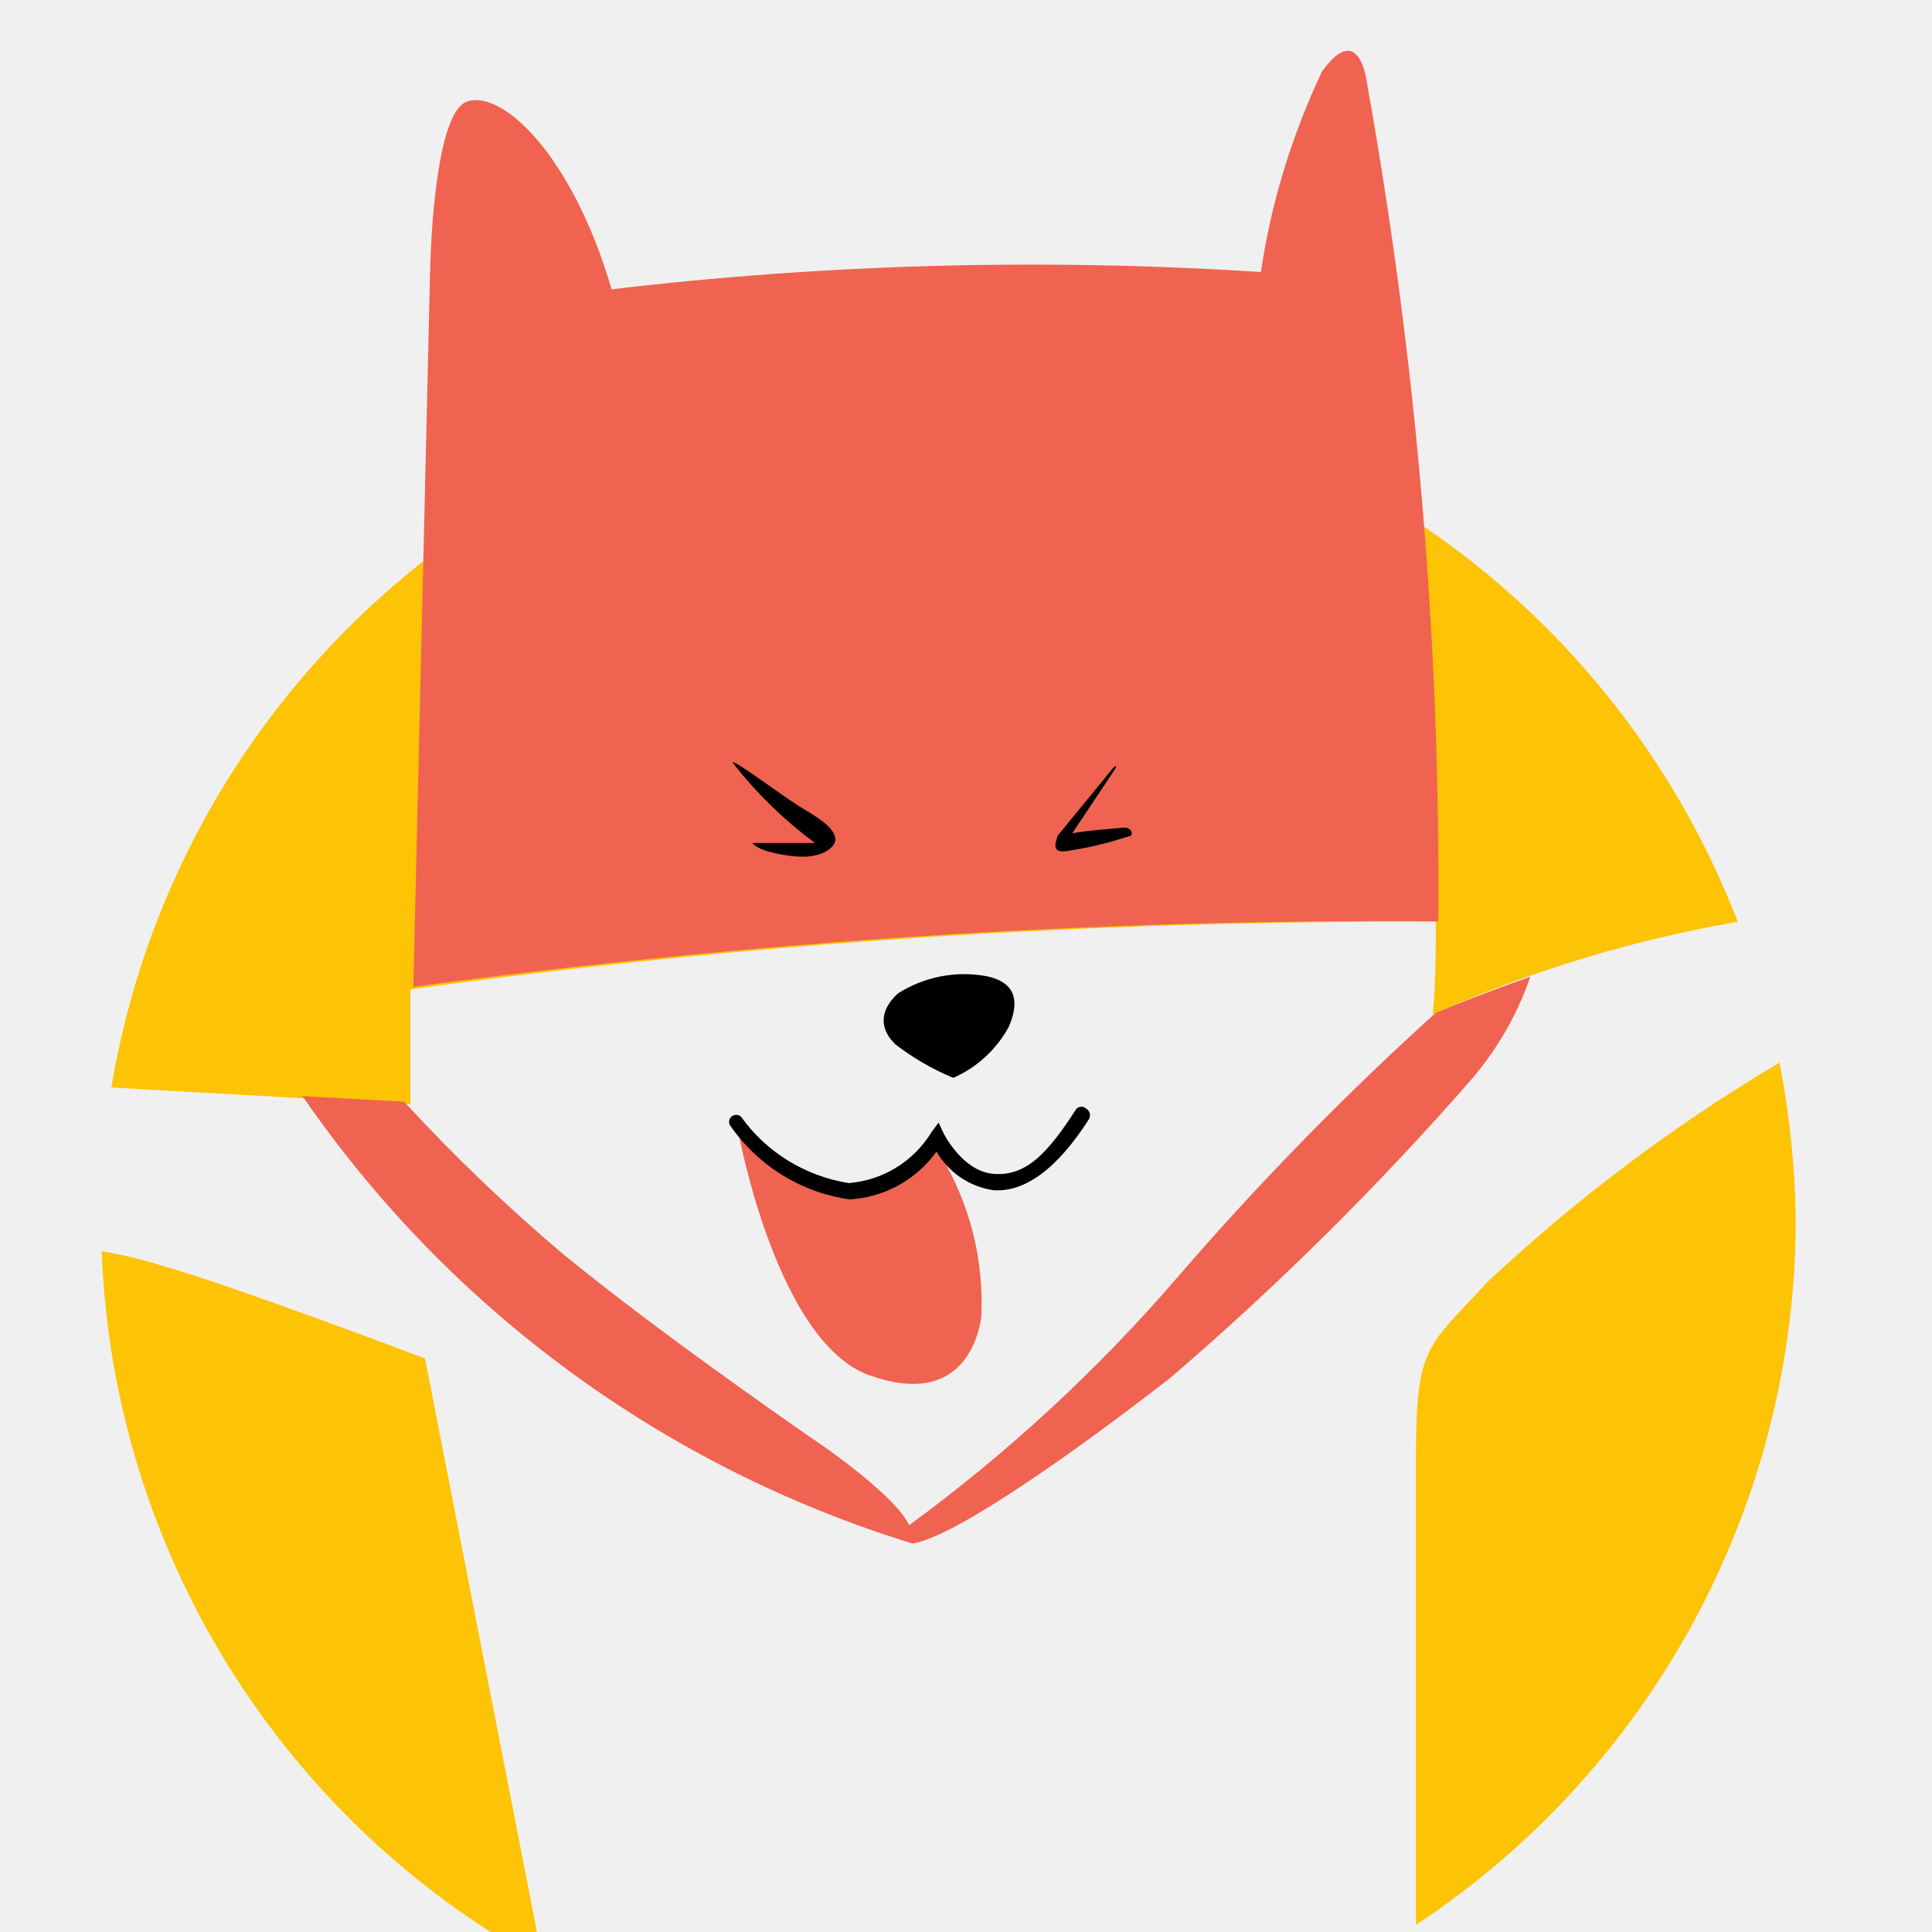
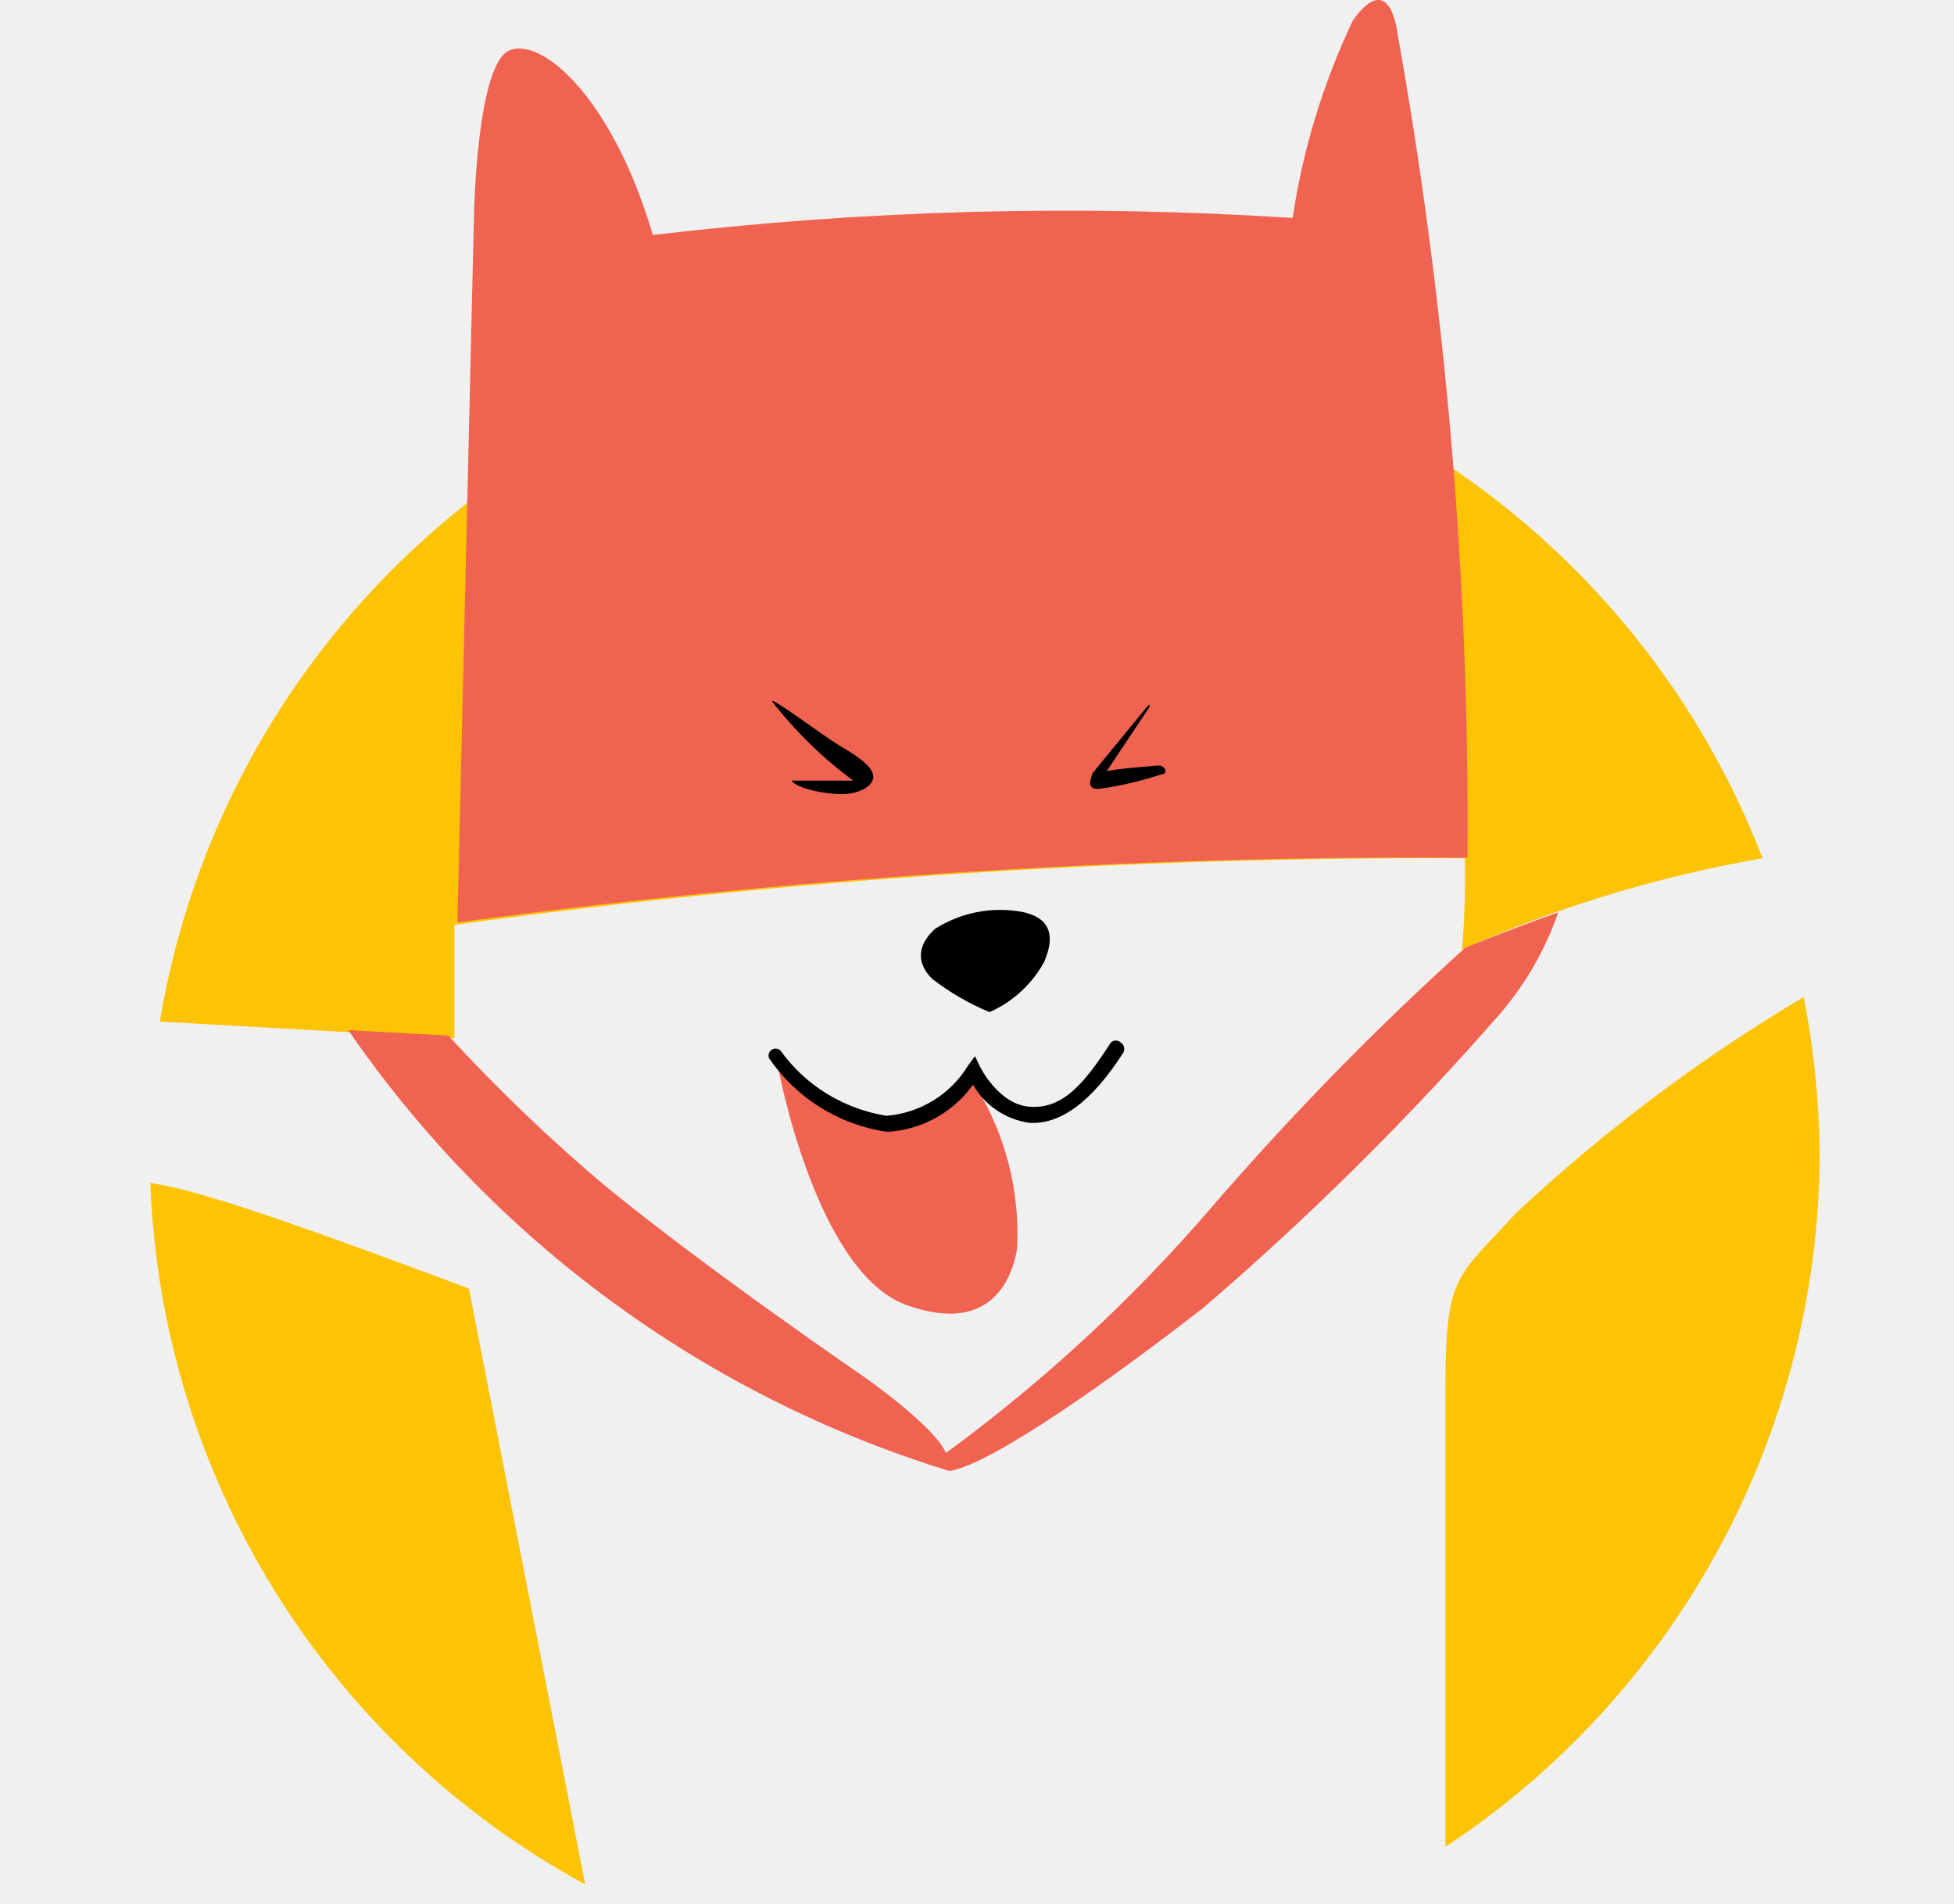
- <svg xmlns="http://www.w3.org/2000/svg" fill="none" viewBox="0 0 38 38">
-   <path fill="#FDC305" d="M8.07 21.72v-2.26c6.68-.92 13.42-1.36 20.17-1.33 0 .6 0 1.21-.06 1.82a25.52 25.52 0 0 1 6-1.82 16.67 16.67 0 0 0-31.99 3.26l5.88.33ZM29.24 25.23c-1.16 1.28-1.39 1.2-1.39 3.45v9.18A16.64 16.64 0 0 0 35.32 24a17.3 17.3 0 0 0-.32-3.1 33.1 33.1 0 0 0-5.76 4.33ZM8.36 26.72s-3.79-1.44-5.19-1.83A8.54 8.54 0 0 0 2 24.61a16.65 16.65 0 0 0 8.68 14L8.36 26.72Z" />
-   <path fill="#F06351" d="M28.29 18.12a89.8 89.8 0 0 0-1.4-16.47S26.75.36 26 1.41c-.59 1.25-1 2.58-1.2 3.94a70.34 70.34 0 0 0-12.77.34C11.24 3 9.85 1.75 9.18 2c-.67.25-.72 3.31-.72 3.31l-.33 14.1c6.68-.9 13.42-1.34 20.16-1.29Z" />
-   <path fill="#000" d="M14.41 15c0-.09 1 .68 1.41.92.41.24.61.42.61.59 0 .17-.27.34-.63.34s-.91-.12-1-.27h1.23A8.34 8.34 0 0 1 14.41 15ZM21.89 15.11l-1.09 1.33c0 .06-.17.35.18.3.41-.06.82-.16 1.22-.29.11 0 .07-.19-.11-.17-.18.02-.69.05-1 .11l.84-1.26s.07-.13-.04-.02ZM18.75 21.2c.46-.2.85-.56 1.09-1 .28-.65 0-.91-.44-1-.6-.11-1.22.01-1.74.34-.39.36-.34.72-.05 1 .35.27.73.49 1.14.66Z" />
-   <path fill="#F06351" d="M18.35 22.45c-.11.23-.27.43-.46.6-.28.23-.63.36-1 .38a2.15 2.15 0 0 1-1.47-.43 2.3 2.3 0 0 1-.53-.44c-.1-.11-.22-.2-.36-.26 0 0 .75 4.1 2.57 4.75 1.82.65 2.14-.75 2.2-1.13a5.61 5.61 0 0 0-.82-3.23c-.02-.31-.03-.11-.13-.24Z" />
-   <path fill="#000" d="M16.71 23.59a3.44 3.44 0 0 1-2.36-1.47.14.14 0 0 1 .03-.15.14.14 0 0 1 .2 0c.5.7 1.26 1.16 2.11 1.3a2.1 2.1 0 0 0 1.63-1l.14-.19.1.21s.37.76 1 .8c.63.04 1.05-.41 1.61-1.28a.14.14 0 0 1 .2 0 .15.15 0 0 1 .05.2c-.64 1-1.27 1.44-1.88 1.4a1.55 1.55 0 0 1-1.12-.76 2.26 2.26 0 0 1-1.71.94Z" />
-   <path fill="#F06351" d="M28.24 19.92a58.63 58.63 0 0 0-5.07 5.19A31.63 31.63 0 0 1 17.88 30c-.22-.53-1.62-1.51-1.62-1.51s-3.13-2.14-5.18-3.82a34.14 34.14 0 0 1-3.13-3l-2-.11c2.89 4.2 7.12 7.3 12 8.8.86-.14 3.27-1.86 5.07-3.26a58.13 58.13 0 0 0 5.94-5.89c.5-.59.89-1.27 1.14-2-1.1.39-1.86.71-1.86.71Z" />
+ <svg xmlns="http://www.w3.org/2000/svg" fill="none" viewBox="0 0 39 38">
+   <g clip-path="url(#a)">
+     <path fill="#FDC305" d="M9.07 20.72v-2.26c6.68-.92 13.42-1.36 20.17-1.33 0 .6 0 1.21-.06 1.82a25.52 25.52 0 0 1 6-1.82 16.67 16.67 0 0 0-31.99 3.26l5.88.33ZM30.24 24.23c-1.16 1.28-1.39 1.2-1.39 3.45v9.18A16.64 16.64 0 0 0 36.32 23a17.3 17.3 0 0 0-.32-3.1c-2.07 1.23-4 2.68-5.76 4.33ZM9.36 25.72s-3.79-1.44-5.19-1.83A8.54 8.54 0 0 0 3 23.61a16.65 16.65 0 0 0 8.68 14L9.36 25.72Z" />
+     <path fill="#F06351" d="M29.29 17.12A89.8 89.8 0 0 0 27.89.65S27.75-.64 27 .41c-.59 1.25-1 2.58-1.2 3.94a70.34 70.34 0 0 0-12.77.34C12.24 2 10.85.75 10.18 1c-.67.25-.72 3.31-.72 3.31l-.33 14.1c6.68-.9 13.42-1.34 20.16-1.29Z" />
+     <path fill="#000" d="M15.41 14c0-.09 1 .68 1.41.92.41.24.61.42.61.59 0 .17-.27.34-.63.34s-.91-.12-1-.27h1.23A8.34 8.34 0 0 1 15.41 14ZM22.89 14.11l-1.09 1.33c0 .06-.17.35.18.3.41-.06.82-.16 1.22-.29.11 0 .07-.19-.11-.17-.18.02-.69.05-1 .11l.84-1.26s.07-.13-.04-.02ZM19.75 20.2c.46-.2.85-.56 1.09-1 .28-.65 0-.91-.44-1-.6-.11-1.22.01-1.74.34-.39.36-.34.72-.05 1 .35.27.73.49 1.14.66Z" />
+     <path fill="#F06351" d="M19.35 21.45c-.11.23-.27.43-.46.6-.28.23-.63.36-1 .38a2.15 2.15 0 0 1-1.47-.43 2.3 2.3 0 0 1-.53-.44c-.1-.11-.22-.2-.36-.26 0 0 .75 4.1 2.57 4.75 1.82.65 2.14-.75 2.2-1.13a5.61 5.61 0 0 0-.82-3.23c-.02-.31-.03-.11-.13-.24Z" />
+     <path fill="#000" d="M17.71 22.59a3.44 3.44 0 0 1-2.36-1.47.14.14 0 0 1 .03-.15.14.14 0 0 1 .2 0c.5.7 1.26 1.16 2.11 1.3a2.1 2.1 0 0 0 1.63-1l.14-.19.1.21s.37.76 1 .8c.63.04 1.05-.41 1.61-1.28a.14.14 0 0 1 .2 0 .15.15 0 0 1 .05.2c-.64 1-1.27 1.44-1.88 1.4a1.55 1.55 0 0 1-1.12-.76 2.26 2.26 0 0 1-1.71.94Z" />
+     <path fill="#F06351" d="M29.24 18.92a58.63 58.63 0 0 0-5.07 5.19A31.63 31.63 0 0 1 18.88 29c-.22-.53-1.62-1.51-1.62-1.51s-3.13-2.14-5.18-3.82a34.15 34.15 0 0 1-3.13-3l-2-.11c2.89 4.2 7.12 7.3 12 8.8.86-.14 3.27-1.86 5.07-3.26a58.13 58.13 0 0 0 5.94-5.89c.5-.59.89-1.27 1.14-2-1.1.39-1.86.71-1.86.71Z" />
+   </g>
+   <defs>
+     <clipPath id="a">
+       <path fill="#fff" d="M0 0h39v38H0z" />
+     </clipPath>
+   </defs>
</svg>
